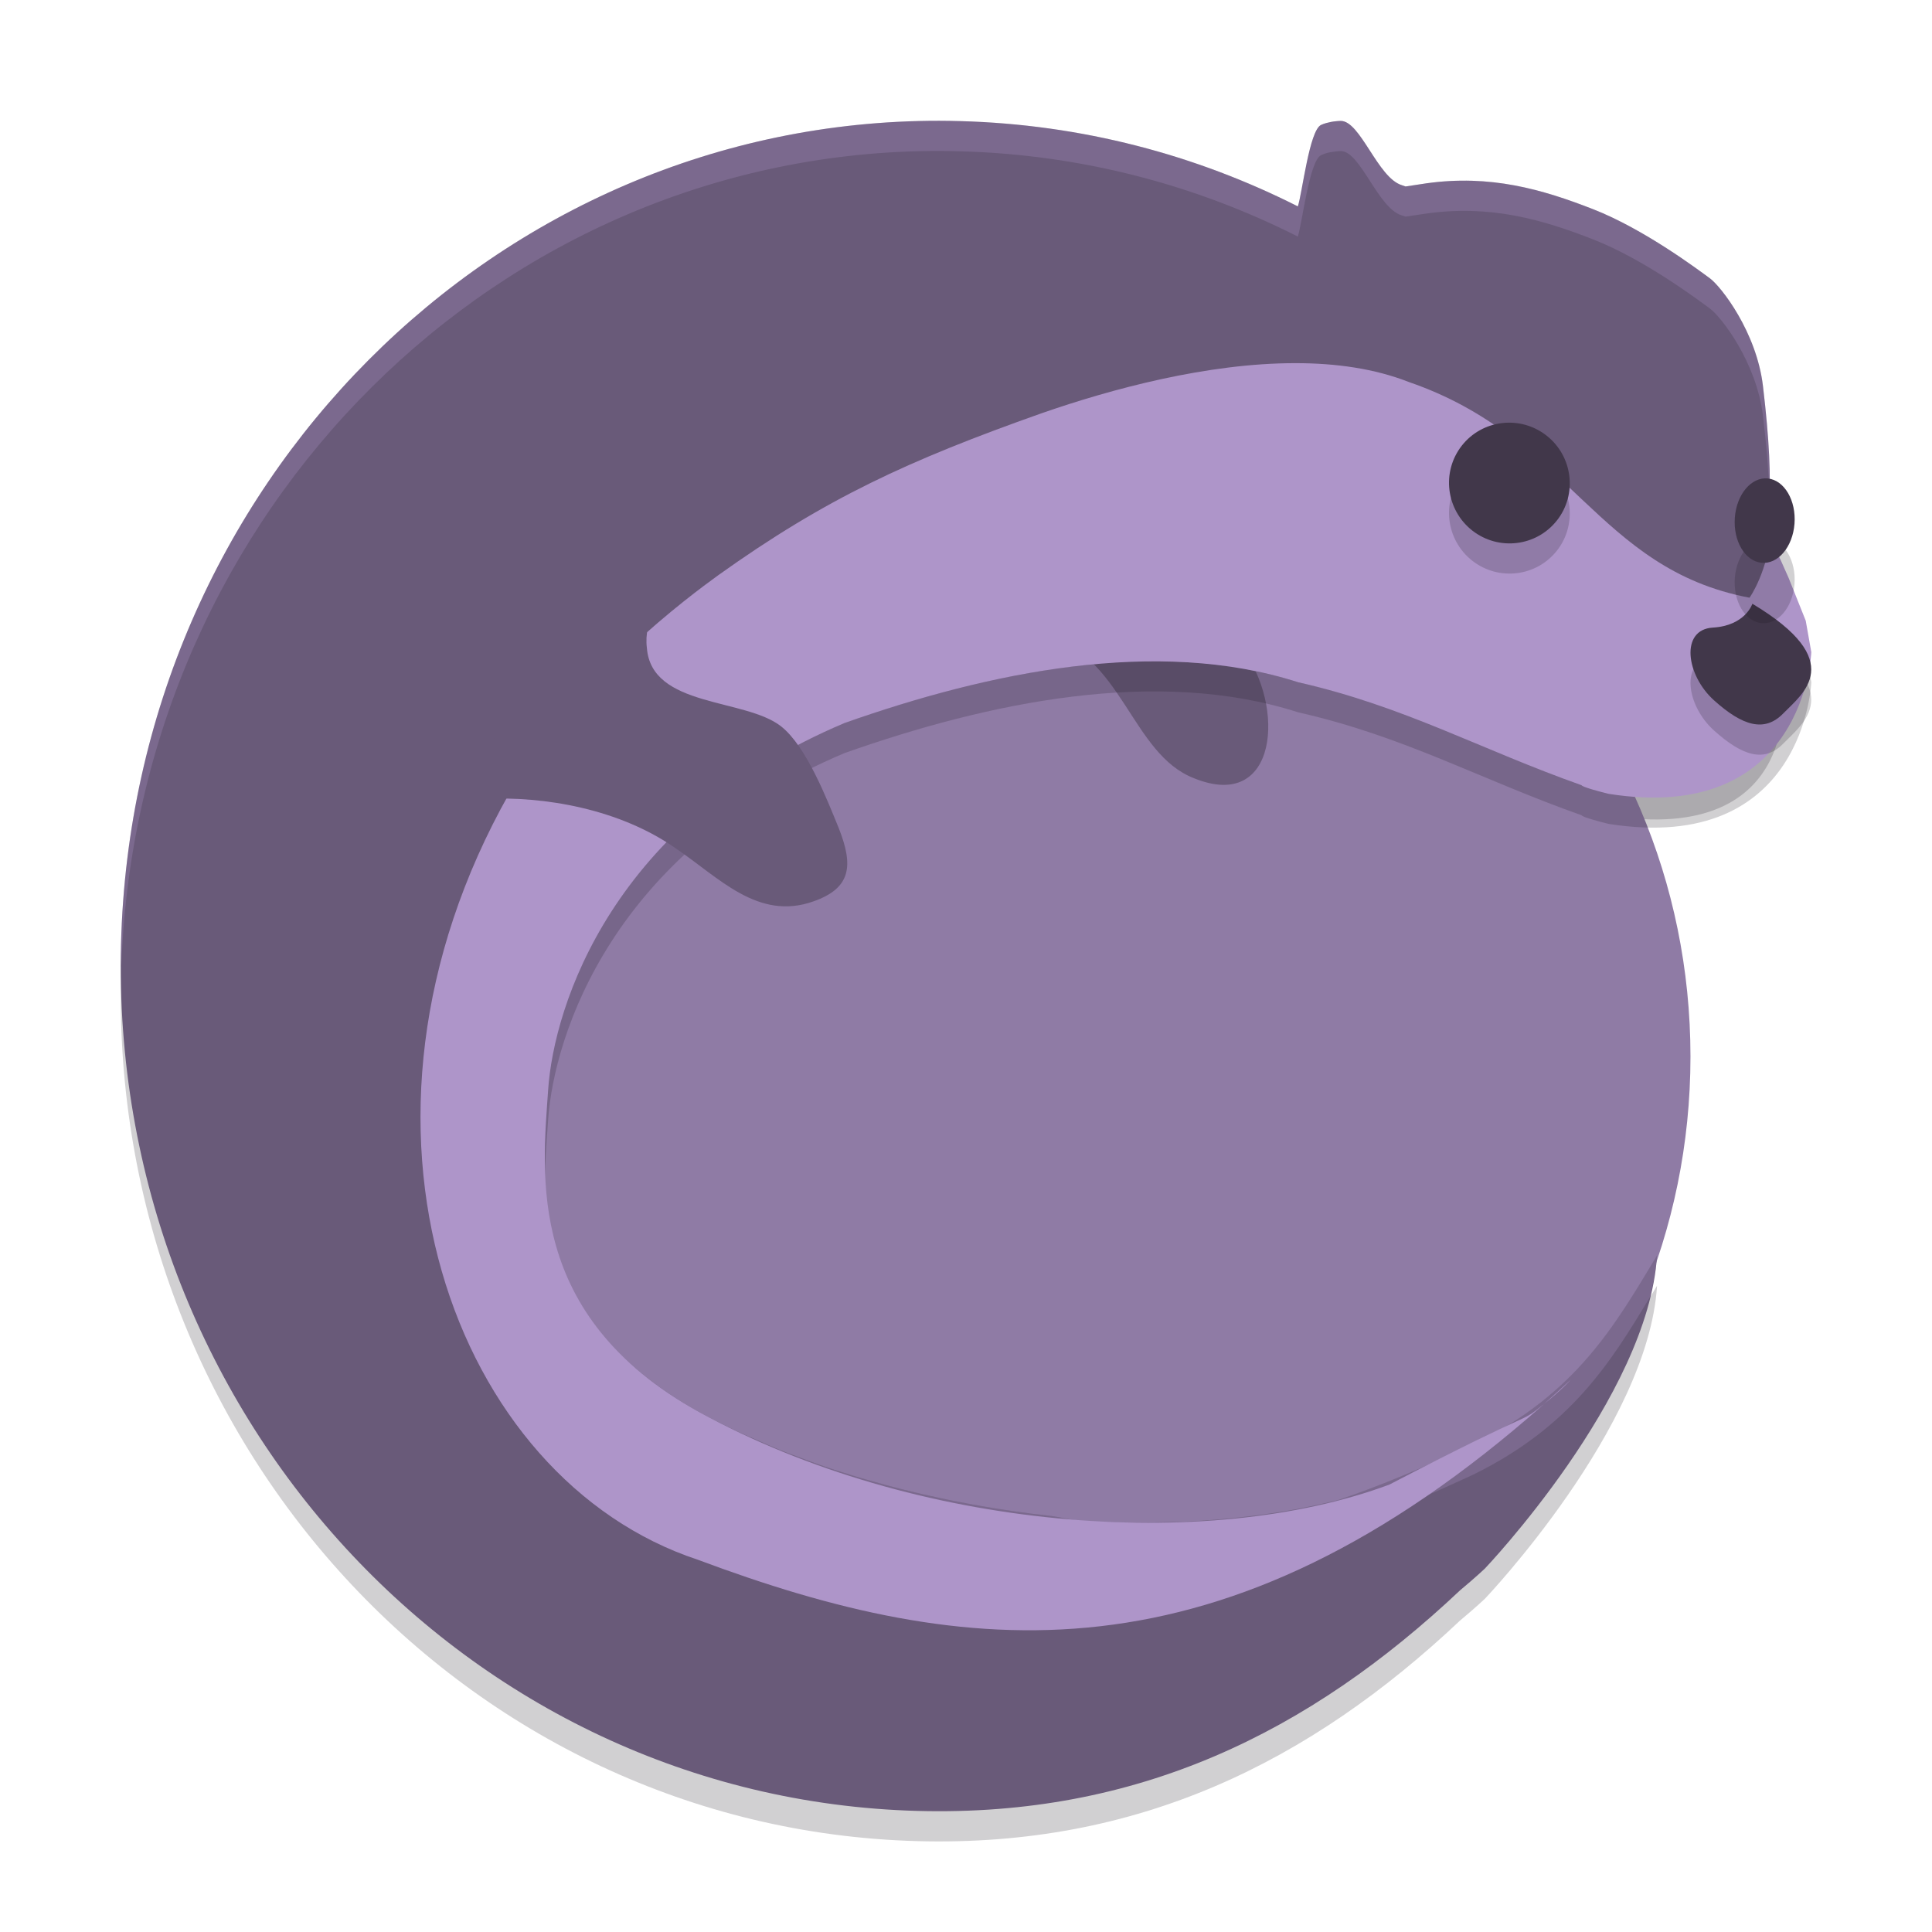
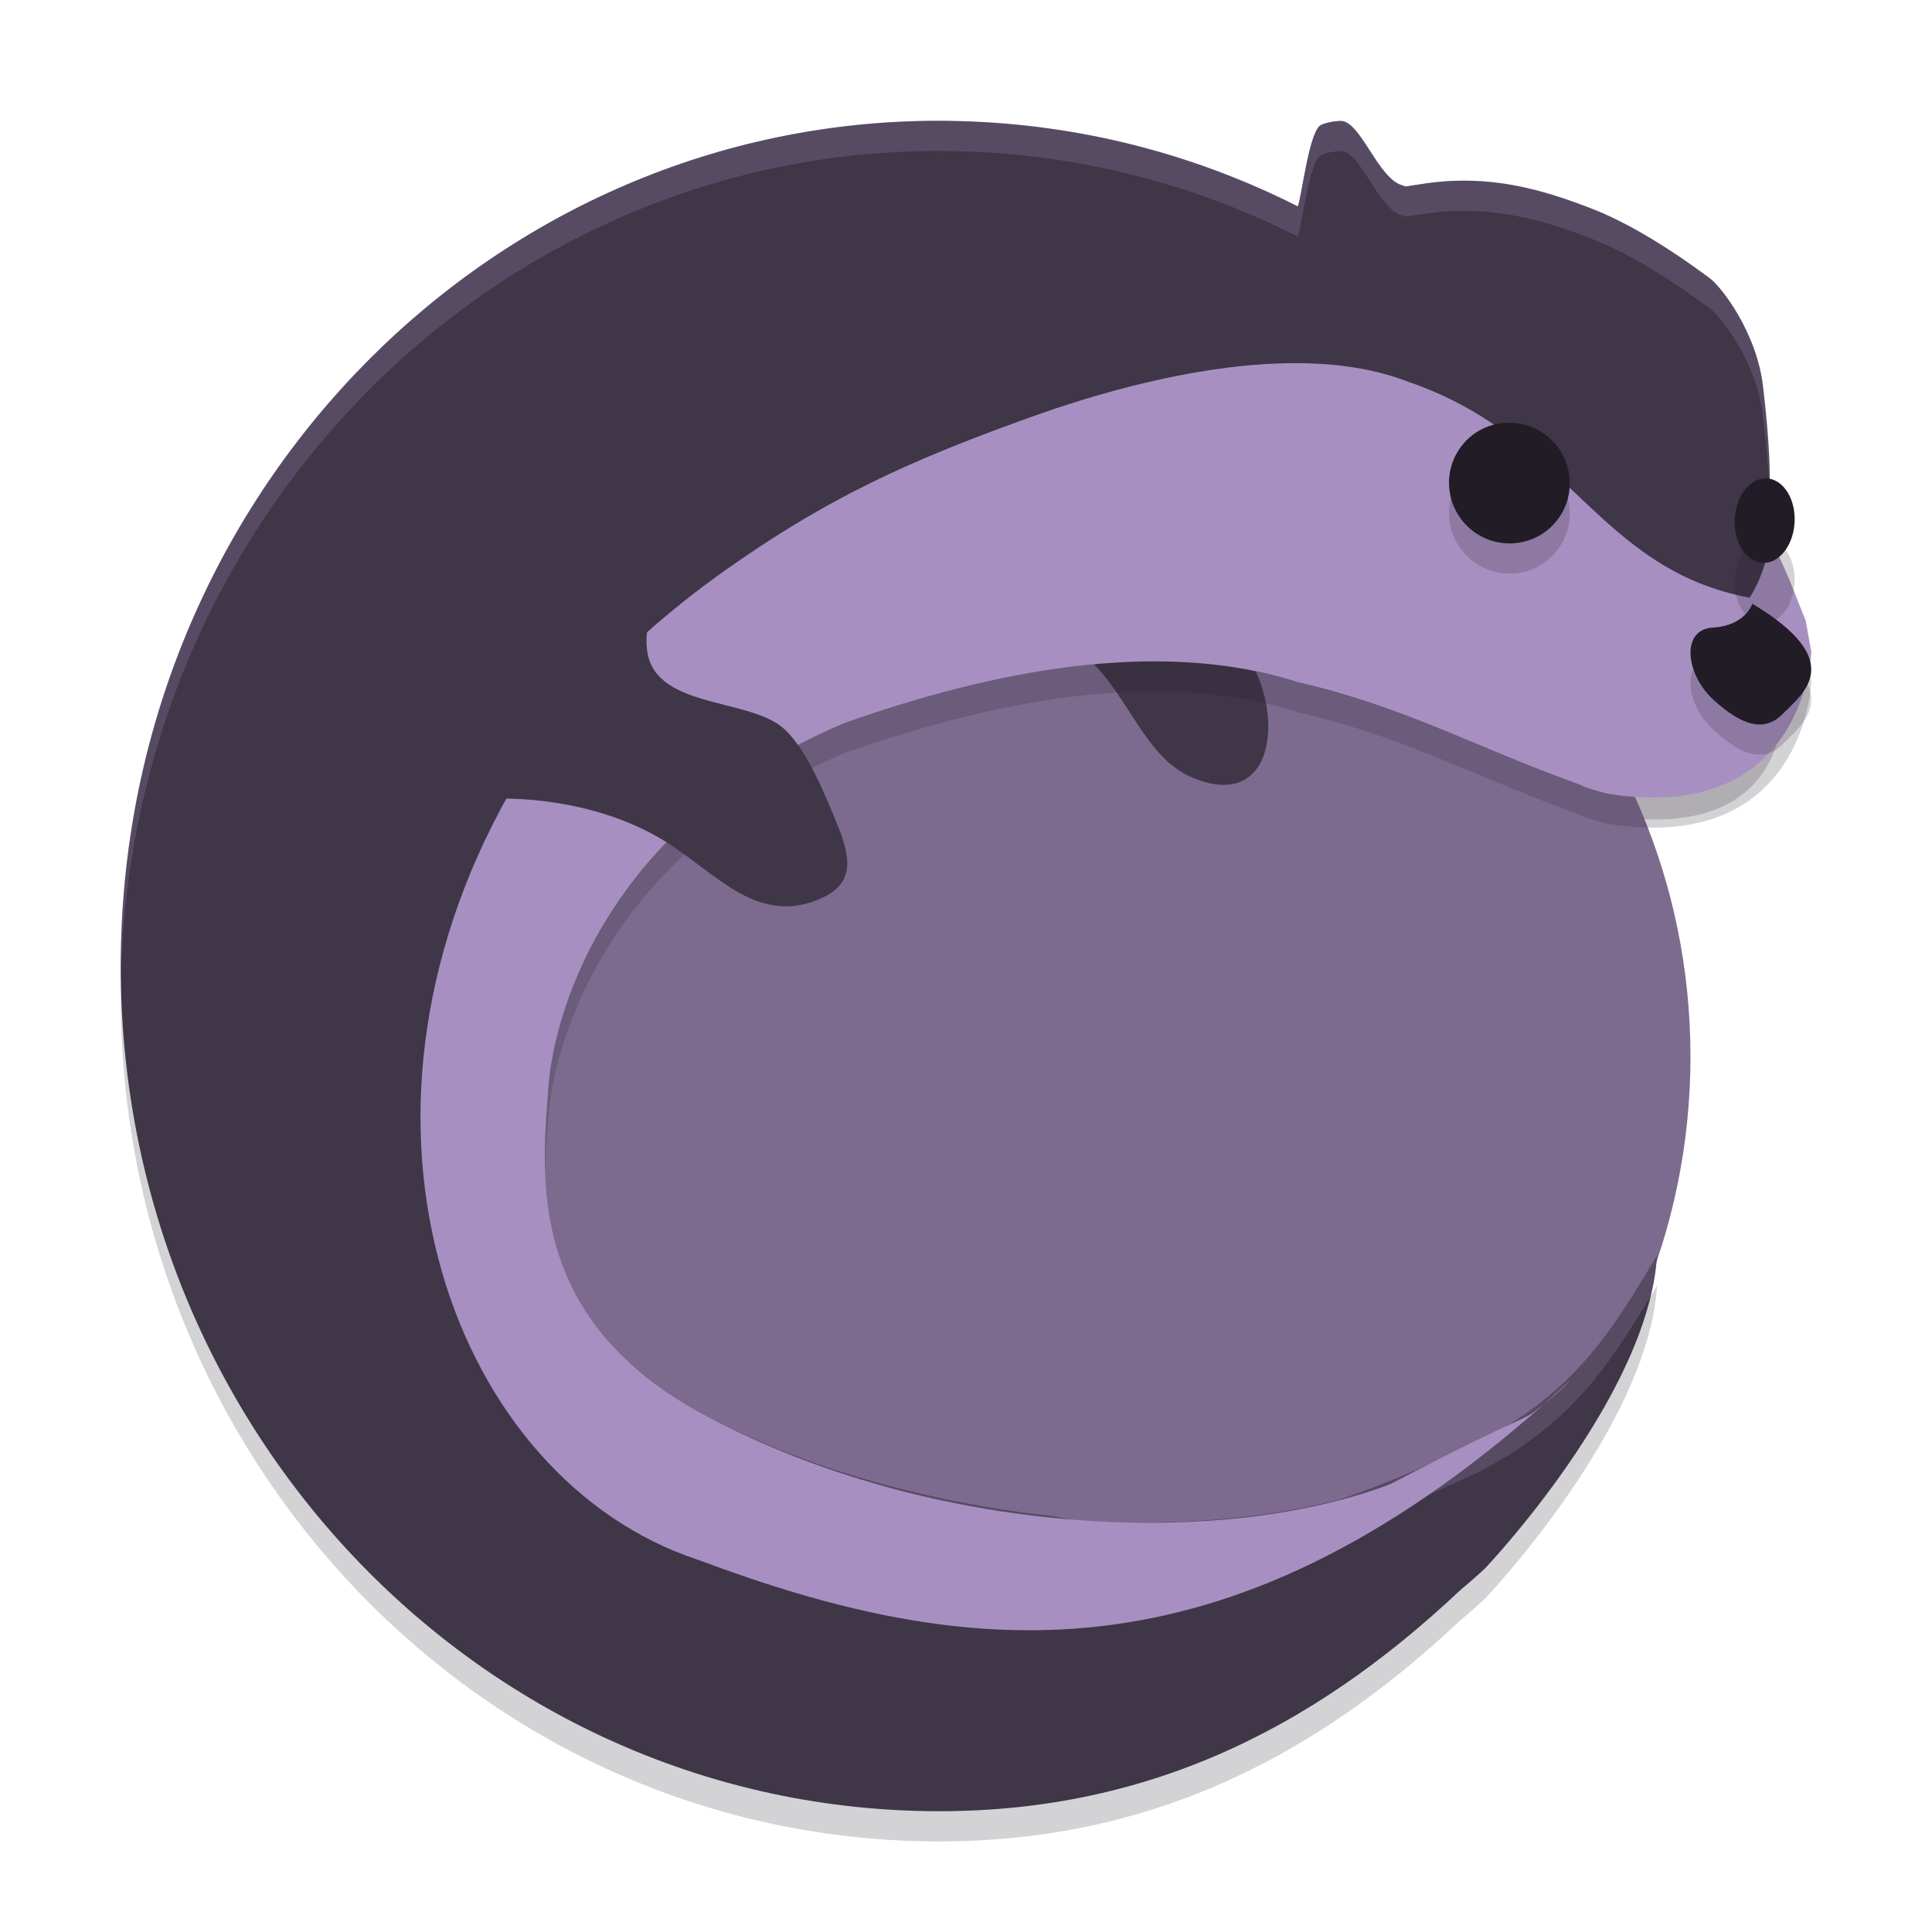
<svg xmlns="http://www.w3.org/2000/svg" width="64" height="64" version="1.1">
-   <path style="opacity:0.2" d="M 31.112,5.002 C 16.464,4.989 4.395,17.052 4.009,32.269 3.618,47.727 15.431,60.586 30.393,60.99 c 7.289,0.197 12.98,-2.599 17.972,-7.306 0.533,-0.445 0.823,-0.722 0.823,-0.722 0,0 5.413,-5.681 5.704,-10.371 -1.381,2.282 -2.648,4.567 -6.087,6.259 -1.577,0.73 -3.022,1.352 -4.479,1.843 -0.093,0.024 -0.187,0.046 -0.282,0.068 -0.69,0.165 -1.413,0.303 -2.171,0.407 -0.092,0.013 -0.186,0.024 -0.279,0.036 -0.786,0.1 -1.598,0.172 -2.436,0.208 -0.086,0.004 -0.176,0.003 -0.262,0.005 -0.827,0.028 -1.673,0.026 -2.532,-0.008 -0.056,-0.002 -0.111,-2.42e-4 -0.167,-0.003 -0.873,-0.039 -0.76,-0.118 -1.648,-0.221 -0.127,-0.015 -0.253,-0.025 -0.38,-0.041 -0.864,-0.11 -1.728,-0.255 -2.587,-0.427 -0.139,-0.028 -0.277,-0.055 -0.416,-0.085 -0.84,-0.178 -1.673,-0.388 -2.491,-0.626 -0.262,-0.076 -0.523,-0.155 -0.782,-0.238 -0.196,-0.062 -0.392,-0.123 -0.585,-0.189 -0.276,-0.094 -0.546,-0.196 -0.818,-0.298 -0.221,-0.083 -0.444,-0.164 -0.662,-0.252 -0.252,-0.102 -0.497,-0.212 -0.744,-0.32 -0.209,-0.092 -0.421,-0.18 -0.626,-0.276 -0.446,-0.21 -0.884,-0.429 -1.307,-0.662 -0.337,-0.186 -0.657,-0.381 -0.962,-0.585 -0.701,-0.468 -1.314,-0.985 -1.862,-1.526 -2.856,-2.914 -2.723,-6.34 -2.573,-8.561 0.189,-2.79 2.528,-8.91 10.224,-12.151 4.755,-1.679 10.347,-2.853 15.022,-1.348 3.517,0.793 6.045,1.947 9.39,3.128 0,0 -0.027,0.058 0.897,0.287 6.504,1.03 5.774,-4.328 5.774,-4.328 l -0.51,-1.254 v 0 c -0.113,-0.661 0.382,-1.182 0.382,-1.182 0,0 -0.401,-1.477 -0.333,-2.454 0.068,-0.976 0.013,-2.227 -0.2,-4.011 C 58.188,12.003 57.016,10.493 56.637,10.216 56.256,9.939 54.483,8.602 52.784,7.936 51.084,7.269 49.366,6.776 47.25,7.074 c -0.235,0.033 -0.457,0.069 -0.689,0.104 -0.041,-0.013 -0.073,-0.028 -0.118,-0.041 -0.807,-0.24 -1.378,-2.147 -2.037,-2.131 -0.05,0.001 -0.101,0.006 -0.153,0.011 -0.051,0.005 -0.104,0.012 -0.156,0.022 h -0.003 c -0.053,0.01 -0.106,0.023 -0.161,0.038 -0.06,0.016 -0.118,0.038 -0.172,0.063 -0.386,0.179 -0.622,2.255 -0.768,2.698 -3.385,-1.711 -7.17,-2.716 -11.183,-2.825 -0.234,-0.006 -0.465,-0.011 -0.697,-0.011 z M 46.027,50.179 c -0.497,0.185 -1.036,0.342 -1.591,0.487 0.555,-0.145 1.095,-0.302 1.591,-0.487 z" fill="#1a161e" />
-   <path style="fill:#8f7ba5" d="M 35,14.001 A 21,21 0 0 0 14,35 21,21 0 0 0 35,56 21,21 0 0 0 55.999,35 21,21 0 0 0 35,14.001 Z" />
-   <path style="fill:#695a79" d="m 34.58,21.043 c 2.601,0.616 2.883,3.931 4.976,4.738 2.792,1.134 3.03,-2.416 1.589,-4.294" />
-   <path style="opacity:0.2" d="m 42.926,13.026 c -2.93,-0.004 -6.106,0.854 -8.426,1.661 -4.399,1.557 -7.143,2.817 -10.707,5.364 -0.945,0.686 -4.66,3.414 -6.917,7.217 -6.237,11.027 -1.824,22.736 6.242,25.397 8.868,3.316 17.356,4.274 28.033,-5.161 -0.919,0.735 0,0 -5.124,2.67 -6.04,2.251 -15.71,1.528 -22.873,-2.405 -5.763,-3.188 -5.185,-7.882 -4.996,-10.672 0.189,-2.79 2.128,-8.911 9.824,-12.152 4.755,-1.679 10.346,-2.853 15.021,-1.348 3.517,0.793 6.044,2.229 9.389,3.41 0,0 -0.028,0.057 0.896,0.286 6.504,1.03 6.714,-4.694 6.714,-4.694 l -0.185,-1.043 -0.566,-1.415 -0.27,-0.606 -0.163,-0.329 c 0,0 -0.047,-0.414 -0.113,-0.834 -0.125,1.571 -0.75,2.424 -0.75,2.424 -5.055,-0.958 -5.958,-5.317 -11.288,-7.146 -1.126,-0.443 -2.407,-0.623 -3.739,-0.624 z m 8.224,34.477 c 0.589,-0.471 0.874,-0.793 0.874,-0.793 -0.292,0.273 -0.583,0.536 -0.874,0.793 z" fill="#1a161e" />
-   <path style="fill:#695a79" d="M 31.112,4.001 C 16.464,3.988 4.395,16.051 4.009,31.268 3.618,46.726 15.431,59.585 30.393,59.989 c 7.289,0.197 12.98,-2.599 17.972,-7.306 0.533,-0.445 0.823,-0.722 0.823,-0.722 0,0 5.413,-5.681 5.704,-10.371 -1.381,2.282 -2.648,4.567 -6.087,6.259 -1.577,0.73 -3.022,1.352 -4.479,1.843 -0.093,0.024 -0.187,0.046 -0.282,0.068 -0.69,0.165 -1.413,0.303 -2.171,0.407 -0.092,0.013 -0.186,0.024 -0.279,0.036 -0.786,0.1 -1.598,0.172 -2.436,0.208 -0.086,0.004 -0.176,0.003 -0.262,0.005 -0.827,0.028 -1.673,0.026 -2.532,-0.008 -0.056,-0.002 -0.111,-2.42e-4 -0.167,-0.003 -0.873,-0.039 -0.76,-0.118 -1.648,-0.221 -0.127,-0.015 -0.253,-0.025 -0.38,-0.041 -0.864,-0.11 -1.728,-0.255 -2.587,-0.427 -0.139,-0.028 -0.277,-0.055 -0.416,-0.085 -0.84,-0.178 -1.673,-0.388 -2.491,-0.626 -0.262,-0.076 -0.523,-0.155 -0.782,-0.238 -0.196,-0.062 -0.392,-0.123 -0.585,-0.189 -0.276,-0.094 -0.546,-0.196 -0.818,-0.298 -0.221,-0.083 -0.444,-0.164 -0.662,-0.252 -0.252,-0.102 -0.497,-0.212 -0.744,-0.32 -0.209,-0.092 -0.421,-0.18 -0.626,-0.276 -0.446,-0.21 -0.884,-0.429 -1.307,-0.662 -0.337,-0.186 -0.657,-0.381 -0.962,-0.585 -0.701,-0.468 -1.314,-0.985 -1.862,-1.526 -2.856,-2.914 -2.723,-6.34 -2.573,-8.561 0.189,-2.79 2.528,-8.91 10.224,-12.151 4.755,-1.679 10.347,-2.853 15.022,-1.348 3.517,0.793 6.045,1.947 9.39,3.128 0,0 -0.027,0.058 0.897,0.287 6.504,1.03 5.774,-4.328 5.774,-4.328 l -0.51,-1.254 v 0 c -0.113,-0.661 0.382,-1.182 0.382,-1.182 0,0 -0.401,-1.477 -0.333,-2.454 0.068,-0.976 0.013,-2.227 -0.2,-4.011 C 58.188,11.002 57.016,9.492 56.637,9.215 56.256,8.938 54.483,7.601 52.784,6.934 51.084,6.268 49.366,5.775 47.25,6.073 c -0.235,0.033 -0.457,0.069 -0.689,0.104 -0.041,-0.013 -0.073,-0.028 -0.118,-0.041 -0.807,-0.24 -1.378,-2.147 -2.037,-2.131 -0.05,0.001 -0.101,0.006 -0.153,0.011 -0.051,0.005 -0.104,0.012 -0.156,0.022 h -0.003 c -0.053,0.01 -0.106,0.023 -0.161,0.038 -0.06,0.016 -0.118,0.038 -0.172,0.063 -0.386,0.179 -0.622,2.255 -0.768,2.698 C 39.608,5.126 35.823,4.12 31.809,4.012 31.575,4.006 31.344,4.001 31.112,4.001 Z M 46.027,49.178 c -0.497,0.185 -1.036,0.342 -1.591,0.487 0.555,-0.145 1.095,-0.302 1.591,-0.487 z" />
-   <path style="opacity:0.2;fill:#c3a7e1" d="M 31.113 4 C 16.465 3.987 4.393 16.053 4.008 31.27 C 4.002 31.499 4.016 31.723 4.023 31.949 C 4.569 16.885 16.569 4.987 31.113 5 C 31.346 5 31.575 5.005 31.809 5.012 C 35.822 5.12 39.607 6.125 42.992 7.836 C 43.138 7.393 43.376 5.32 43.762 5.141 C 43.816 5.115 43.873 5.091 43.934 5.074 C 43.989 5.059 44.04 5.049 44.094 5.039 L 44.098 5.039 C 44.15 5.029 44.203 5.021 44.254 5.016 C 44.306 5.01 44.356 5.005 44.406 5.004 C 45.066 4.988 45.634 6.897 46.441 7.137 C 46.486 7.15 46.521 7.163 46.562 7.176 C 46.794 7.141 47.015 7.107 47.25 7.074 C 49.366 6.776 51.085 7.267 52.785 7.934 C 54.484 8.6 56.256 9.938 56.637 10.215 C 57.016 10.492 58.19 12.001 58.402 13.785 C 58.527 14.832 58.592 15.68 58.615 16.412 C 58.648 15.493 58.589 14.351 58.402 12.785 C 58.19 11.001 57.016 9.492 56.637 9.215 C 56.256 8.938 54.484 7.6 52.785 6.934 C 51.085 6.267 49.366 5.776 47.25 6.074 C 47.015 6.107 46.794 6.141 46.562 6.176 C 46.521 6.163 46.486 6.15 46.441 6.137 C 45.634 5.897 45.066 3.988 44.406 4.004 C 44.356 4.005 44.306 4.01 44.254 4.016 C 44.203 4.021 44.15 4.029 44.098 4.039 L 44.094 4.039 C 44.04 4.049 43.989 4.059 43.934 4.074 C 43.873 4.091 43.816 4.115 43.762 4.141 C 43.376 4.32 43.138 6.393 42.992 6.836 C 39.607 5.125 35.822 4.12 31.809 4.012 C 31.575 4.005 31.346 4 31.113 4 z M 58.617 17.338 C 58.616 17.364 58.616 17.389 58.615 17.414 C 58.626 17.748 58.626 18.056 58.617 18.34 C 58.644 18.773 58.695 19.148 58.768 19.508 C 58.854 19.36 58.934 19.25 58.934 19.25 C 58.934 19.25 58.672 18.242 58.617 17.338 z M 58.615 18.416 C 58.611 18.544 58.61 18.682 58.602 18.801 C 58.592 18.934 58.615 19.088 58.621 19.232 C 58.626 18.98 58.624 18.706 58.615 18.416 z M 58.902 21.297 C 58.847 21.358 58.445 21.815 58.551 22.434 L 58.654 22.689 C 58.751 22.474 58.874 22.329 58.902 22.297 L 59.055 22.668 C 59.112 22.101 59.062 21.688 59.062 21.688 L 58.902 21.297 z M 17.734 38.715 C 17.71 39.182 17.701 39.692 17.717 40.223 C 17.722 40.052 17.726 39.877 17.734 39.715 C 17.869 41.592 18.441 43.735 20.328 45.66 C 20.877 46.201 21.49 46.719 22.191 47.188 C 22.497 47.391 22.816 47.583 23.152 47.77 C 23.575 48.002 24.015 48.224 24.461 48.434 C 24.666 48.53 24.877 48.619 25.086 48.711 C 25.333 48.819 25.576 48.926 25.828 49.027 C 26.046 49.115 26.271 49.198 26.492 49.281 C 26.764 49.383 27.032 49.484 27.309 49.578 C 27.502 49.644 27.699 49.703 27.895 49.766 C 28.153 49.848 28.414 49.927 28.676 50.004 C 29.493 50.242 30.328 50.454 31.168 50.633 C 31.306 50.662 31.443 50.687 31.582 50.715 C 32.441 50.887 33.304 51.035 34.168 51.145 C 34.295 51.161 34.424 51.169 34.551 51.184 C 35.438 51.287 35.322 51.368 36.195 51.406 C 36.251 51.409 36.307 51.404 36.363 51.406 C 37.222 51.44 38.067 51.446 38.895 51.418 C 38.981 51.415 39.07 51.414 39.156 51.41 C 39.995 51.375 40.808 51.303 41.594 51.203 C 41.686 51.191 41.783 51.181 41.875 51.168 C 42.633 51.064 43.353 50.926 44.043 50.762 C 44.138 50.739 44.231 50.715 44.324 50.691 C 45.781 50.2 47.228 49.578 48.805 48.848 C 52.051 47.25 53.358 45.124 54.656 42.971 C 54.772 42.506 54.863 42.043 54.891 41.59 C 53.509 43.872 52.243 46.156 48.805 47.848 C 47.228 48.578 45.781 49.2 44.324 49.691 C 44.231 49.715 44.138 49.739 44.043 49.762 C 43.353 49.926 42.633 50.064 41.875 50.168 C 41.783 50.181 41.686 50.191 41.594 50.203 C 40.808 50.303 39.995 50.375 39.156 50.41 C 39.07 50.414 38.981 50.415 38.895 50.418 C 38.067 50.446 37.222 50.44 36.363 50.406 C 36.307 50.404 36.251 50.409 36.195 50.406 C 35.322 50.368 35.438 50.287 34.551 50.184 C 34.424 50.169 34.295 50.161 34.168 50.145 C 33.304 50.035 32.441 49.887 31.582 49.715 C 31.443 49.687 31.306 49.662 31.168 49.633 C 30.328 49.454 29.493 49.242 28.676 49.004 C 28.414 48.927 28.153 48.848 27.895 48.766 C 27.699 48.703 27.502 48.644 27.309 48.578 C 27.032 48.484 26.764 48.383 26.492 48.281 C 26.271 48.198 26.046 48.115 25.828 48.027 C 25.576 47.926 25.333 47.819 25.086 47.711 C 24.877 47.619 24.666 47.53 24.461 47.434 C 24.015 47.224 23.575 47.002 23.152 46.77 C 22.816 46.583 22.497 46.391 22.191 46.188 C 21.49 45.719 20.877 45.201 20.328 44.66 C 18.441 42.735 17.869 40.592 17.734 38.715 z" />
-   <path style="fill:#ae95c9" d="m 42.926,12.03 c -2.93,-0.004 -6.106,0.854 -8.426,1.661 -4.399,1.557 -7.143,2.817 -10.707,5.364 -0.945,0.686 -4.66,3.414 -6.917,7.217 -6.237,11.027 -1.824,22.736 6.242,25.397 8.868,3.316 17.356,4.274 28.033,-5.161 -0.919,0.735 0,0 -5.124,2.67 -6.04,2.251 -15.71,1.528 -22.873,-2.405 -5.763,-3.188 -5.185,-7.882 -4.996,-10.672 0.189,-2.79 2.128,-8.911 9.824,-12.152 4.755,-1.679 10.346,-2.853 15.021,-1.348 3.517,0.793 6.044,2.229 9.389,3.41 0,0 -0.028,0.057 0.896,0.286 6.504,1.03 6.714,-4.694 6.714,-4.694 l -0.185,-1.043 -0.566,-1.415 -0.27,-0.606 -0.163,-0.329 c 0,0 -0.047,-0.414 -0.113,-0.834 -0.125,1.571 -0.75,2.424 -0.75,2.424 -5.055,-0.958 -5.958,-5.317 -11.288,-7.146 -1.126,-0.443 -2.407,-0.623 -3.739,-0.624 z m 8.224,34.477 c 0.589,-0.471 0.874,-0.793 0.874,-0.793 -0.292,0.273 -0.583,0.536 -0.874,0.793 z" />
-   <path style="fill:#695a79" d="M 16.036,26.216 16.006,26.466 c 2.034,-0.103 4.527,0.338 6.376,1.635 1.434,0.968 2.725,2.412 4.563,1.759 1.257,-0.441 1.327,-1.187 0.845,-2.414 -0.407,-0.998 -1.079,-2.721 -1.911,-3.381 -1.198,-0.948 -4.295,-0.617 -4.45,-2.599 -0.117,-0.937 0.473,-1.642 0.997,-2.325 -9.66e-4,0 -5.997,1.507 -6.39,7.076 z" />
-   <path style="opacity:0.2" d="m 58.05,21 c 0,0 -0.23,0.727 -1.312,0.79 -1.082,0.065 -0.894,1.569 0.043,2.411 0.938,0.843 1.672,1.074 2.297,0.427 0.625,-0.645 2.158,-1.716 -1.028,-3.628 z" fill="#1a161e" />
-   <path style="fill:#41374a" d="m 58.05,20 c 0,0 -0.23,0.727 -1.312,0.79 -1.082,0.065 -0.894,1.569 0.043,2.411 0.938,0.843 1.672,1.074 2.297,0.427 0.625,-0.645 2.158,-1.716 -1.028,-3.628 z" />
-   <path style="opacity:0.2" d="m 51.577,18.238 c -0.68,0.868 -1.937,1.017 -2.807,0.336 -0.871,-0.685 -1.026,-1.942 -0.346,-2.811 0.679,-0.866 1.936,-1.016 2.807,-0.334 0.871,0.684 1.025,1.941 0.347,2.809 z" fill="#1a161e" />
-   <path style="fill:#41374a" d="m 51.577,17.238 c -0.68,0.868 -1.937,1.017 -2.807,0.336 -0.871,-0.685 -1.026,-1.942 -0.346,-2.811 0.679,-0.866 1.936,-1.016 2.807,-0.334 0.871,0.684 1.025,1.941 0.347,2.809 z" />
-   <path style="opacity:0.2" d="m 59.445,19.35 c -0.059,0.771 -0.55,1.351 -1.096,1.292 -0.546,-0.057 -0.94,-0.727 -0.88,-1.5 0.059,-0.77 0.549,-1.349 1.095,-1.292 0.546,0.059 0.94,0.729 0.881,1.5 z" fill="#1a161e" />
-   <path style="fill:#41374a" d="m 59.445,17.35 c -0.059,0.771 -0.55,1.351 -1.096,1.292 -0.546,-0.057 -0.94,-0.727 -0.88,-1.5 0.059,-0.77 0.549,-1.349 1.095,-1.292 0.546,0.059 0.94,0.729 0.881,1.5 z" />
+   <path style="opacity:0.2" d="M 31.112,5.002 C 16.464,4.989 4.395,17.052 4.009,32.269 3.618,47.727 15.431,60.586 30.393,60.99 c 7.289,0.197 12.98,-2.599 17.972,-7.306 0.533,-0.445 0.823,-0.722 0.823,-0.722 0,0 5.413,-5.681 5.704,-10.371 -1.381,2.282 -2.648,4.567 -6.087,6.259 -1.577,0.73 -3.022,1.352 -4.479,1.843 -0.093,0.024 -0.187,0.046 -0.282,0.068 -0.69,0.165 -1.413,0.303 -2.171,0.407 -0.092,0.013 -0.186,0.024 -0.279,0.036 -0.786,0.1 -1.598,0.172 -2.436,0.208 -0.086,0.004 -0.176,0.003 -0.262,0.005 -0.827,0.028 -1.673,0.026 -2.532,-0.008 -0.056,-0.002 -0.111,-2.42e-4 -0.167,-0.003 -0.873,-0.039 -0.76,-0.118 -1.648,-0.221 -0.127,-0.015 -0.253,-0.025 -0.38,-0.041 -0.864,-0.11 -1.728,-0.255 -2.587,-0.427 -0.139,-0.028 -0.277,-0.055 -0.416,-0.085 -0.84,-0.178 -1.673,-0.388 -2.491,-0.626 -0.262,-0.076 -0.523,-0.155 -0.782,-0.238 -0.196,-0.062 -0.392,-0.123 -0.585,-0.189 -0.276,-0.094 -0.546,-0.196 -0.818,-0.298 -0.221,-0.083 -0.444,-0.164 -0.662,-0.252 -0.252,-0.102 -0.497,-0.212 -0.744,-0.32 -0.209,-0.092 -0.421,-0.18 -0.626,-0.276 -0.446,-0.21 -0.884,-0.429 -1.307,-0.662 -0.337,-0.186 -0.657,-0.381 -0.962,-0.585 -0.701,-0.468 -1.314,-0.985 -1.862,-1.526 -2.856,-2.914 -2.723,-6.34 -2.573,-8.561 0.189,-2.79 2.528,-8.91 10.224,-12.151 4.755,-1.679 10.347,-2.853 15.022,-1.348 3.517,0.793 6.045,1.947 9.39,3.128 0,0 -0.027,0.058 0.897,0.287 6.504,1.03 5.774,-4.328 5.774,-4.328 l -0.51,-1.254 v 0 c -0.113,-0.661 0.382,-1.182 0.382,-1.182 0,0 -0.401,-1.477 -0.333,-2.454 0.068,-0.976 0.013,-2.227 -0.2,-4.011 C 58.188,12.003 57.016,10.493 56.637,10.216 56.256,9.939 54.483,8.602 52.784,7.936 51.084,7.269 49.366,6.776 47.25,7.074 c -0.235,0.033 -0.457,0.069 -0.689,0.104 -0.041,-0.013 -0.073,-0.028 -0.118,-0.041 -0.807,-0.24 -1.378,-2.147 -2.037,-2.131 -0.05,0.001 -0.101,0.006 -0.153,0.011 -0.051,0.005 -0.104,0.012 -0.156,0.022 h -0.003 c -0.053,0.01 -0.106,0.023 -0.161,0.038 -0.06,0.016 -0.118,0.038 -0.172,0.063 -0.386,0.179 -0.622,2.255 -0.768,2.698 -3.385,-1.711 -7.17,-2.716 -11.183,-2.825 -0.234,-0.006 -0.465,-0.011 -0.697,-0.011 z M 46.027,50.179 c -0.497,0.185 -1.036,0.342 -1.591,0.487 0.555,-0.145 1.095,-0.302 1.591,-0.487 z" fill="#211c26" />
+   <path style="fill:#7c6b8f" d="M 35,14.001 A 21,21 0 0 0 14,35 21,21 0 0 0 35,56 21,21 0 0 0 55.999,35 21,21 0 0 0 35,14.001 Z" />
+   <path style="fill:#3f3648" d="m 34.58,21.043 c 2.601,0.616 2.883,3.931 4.976,4.738 2.792,1.134 3.03,-2.416 1.589,-4.294" />
+   <path style="opacity:0.2" d="m 42.926,13.026 c -2.93,-0.004 -6.106,0.854 -8.426,1.661 -4.399,1.557 -7.143,2.817 -10.707,5.364 -0.945,0.686 -4.66,3.414 -6.917,7.217 -6.237,11.027 -1.824,22.736 6.242,25.397 8.868,3.316 17.356,4.274 28.033,-5.161 -0.919,0.735 0,0 -5.124,2.67 -6.04,2.251 -15.71,1.528 -22.873,-2.405 -5.763,-3.188 -5.185,-7.882 -4.996,-10.672 0.189,-2.79 2.128,-8.911 9.824,-12.152 4.755,-1.679 10.346,-2.853 15.021,-1.348 3.517,0.793 6.044,2.229 9.389,3.41 0,0 -0.028,0.057 0.896,0.286 6.504,1.03 6.714,-4.694 6.714,-4.694 l -0.185,-1.043 -0.566,-1.415 -0.27,-0.606 -0.163,-0.329 c 0,0 -0.047,-0.414 -0.113,-0.834 -0.125,1.571 -0.75,2.424 -0.75,2.424 -5.055,-0.958 -5.958,-5.317 -11.288,-7.146 -1.126,-0.443 -2.407,-0.623 -3.739,-0.624 z m 8.224,34.477 c 0.589,-0.471 0.874,-0.793 0.874,-0.793 -0.292,0.273 -0.583,0.536 -0.874,0.793 z" fill="#211c26" />
+   <path style="fill:#3f3648" d="M 31.112,4.001 C 16.464,3.988 4.395,16.051 4.009,31.268 3.618,46.726 15.431,59.585 30.393,59.989 c 7.289,0.197 12.98,-2.599 17.972,-7.306 0.533,-0.445 0.823,-0.722 0.823,-0.722 0,0 5.413,-5.681 5.704,-10.371 -1.381,2.282 -2.648,4.567 -6.087,6.259 -1.577,0.73 -3.022,1.352 -4.479,1.843 -0.093,0.024 -0.187,0.046 -0.282,0.068 -0.69,0.165 -1.413,0.303 -2.171,0.407 -0.092,0.013 -0.186,0.024 -0.279,0.036 -0.786,0.1 -1.598,0.172 -2.436,0.208 -0.086,0.004 -0.176,0.003 -0.262,0.005 -0.827,0.028 -1.673,0.026 -2.532,-0.008 -0.056,-0.002 -0.111,-2.42e-4 -0.167,-0.003 -0.873,-0.039 -0.76,-0.118 -1.648,-0.221 -0.127,-0.015 -0.253,-0.025 -0.38,-0.041 -0.864,-0.11 -1.728,-0.255 -2.587,-0.427 -0.139,-0.028 -0.277,-0.055 -0.416,-0.085 -0.84,-0.178 -1.673,-0.388 -2.491,-0.626 -0.262,-0.076 -0.523,-0.155 -0.782,-0.238 -0.196,-0.062 -0.392,-0.123 -0.585,-0.189 -0.276,-0.094 -0.546,-0.196 -0.818,-0.298 -0.221,-0.083 -0.444,-0.164 -0.662,-0.252 -0.252,-0.102 -0.497,-0.212 -0.744,-0.32 -0.209,-0.092 -0.421,-0.18 -0.626,-0.276 -0.446,-0.21 -0.884,-0.429 -1.307,-0.662 -0.337,-0.186 -0.657,-0.381 -0.962,-0.585 -0.701,-0.468 -1.314,-0.985 -1.862,-1.526 -2.856,-2.914 -2.723,-6.34 -2.573,-8.561 0.189,-2.79 2.528,-8.91 10.224,-12.151 4.755,-1.679 10.347,-2.853 15.022,-1.348 3.517,0.793 6.045,1.947 9.39,3.128 0,0 -0.027,0.058 0.897,0.287 6.504,1.03 5.774,-4.328 5.774,-4.328 l -0.51,-1.254 v 0 c -0.113,-0.661 0.382,-1.182 0.382,-1.182 0,0 -0.401,-1.477 -0.333,-2.454 0.068,-0.976 0.013,-2.227 -0.2,-4.011 C 58.188,11.002 57.016,9.492 56.637,9.215 56.256,8.938 54.483,7.601 52.784,6.934 51.084,6.268 49.366,5.775 47.25,6.073 c -0.235,0.033 -0.457,0.069 -0.689,0.104 -0.041,-0.013 -0.073,-0.028 -0.118,-0.041 -0.807,-0.24 -1.378,-2.147 -2.037,-2.131 -0.05,0.001 -0.101,0.006 -0.153,0.011 -0.051,0.005 -0.104,0.012 -0.156,0.022 h -0.003 c -0.053,0.01 -0.106,0.023 -0.161,0.038 -0.06,0.016 -0.118,0.038 -0.172,0.063 -0.386,0.179 -0.622,2.255 -0.768,2.698 C 39.608,5.126 35.823,4.12 31.809,4.012 31.575,4.006 31.344,4.001 31.112,4.001 Z M 46.027,49.178 c -0.497,0.185 -1.036,0.342 -1.591,0.487 0.555,-0.145 1.095,-0.302 1.591,-0.487 z" />
+   <path style="opacity:0.2;fill:#b89ed4" d="M 31.113 4 C 16.465 3.987 4.393 16.053 4.008 31.27 C 4.002 31.499 4.016 31.723 4.023 31.949 C 4.569 16.885 16.569 4.987 31.113 5 C 31.346 5 31.575 5.005 31.809 5.012 C 35.822 5.12 39.607 6.125 42.992 7.836 C 43.138 7.393 43.376 5.32 43.762 5.141 C 43.816 5.115 43.873 5.091 43.934 5.074 C 43.989 5.059 44.04 5.049 44.094 5.039 L 44.098 5.039 C 44.15 5.029 44.203 5.021 44.254 5.016 C 44.306 5.01 44.356 5.005 44.406 5.004 C 45.066 4.988 45.634 6.897 46.441 7.137 C 46.486 7.15 46.521 7.163 46.562 7.176 C 46.794 7.141 47.015 7.107 47.25 7.074 C 49.366 6.776 51.085 7.267 52.785 7.934 C 54.484 8.6 56.256 9.938 56.637 10.215 C 57.016 10.492 58.19 12.001 58.402 13.785 C 58.527 14.832 58.592 15.68 58.615 16.412 C 58.648 15.493 58.589 14.351 58.402 12.785 C 58.19 11.001 57.016 9.492 56.637 9.215 C 56.256 8.938 54.484 7.6 52.785 6.934 C 51.085 6.267 49.366 5.776 47.25 6.074 C 47.015 6.107 46.794 6.141 46.562 6.176 C 46.521 6.163 46.486 6.15 46.441 6.137 C 45.634 5.897 45.066 3.988 44.406 4.004 C 44.356 4.005 44.306 4.01 44.254 4.016 C 44.203 4.021 44.15 4.029 44.098 4.039 L 44.094 4.039 C 44.04 4.049 43.989 4.059 43.934 4.074 C 43.873 4.091 43.816 4.115 43.762 4.141 C 43.376 4.32 43.138 6.393 42.992 6.836 C 39.607 5.125 35.822 4.12 31.809 4.012 C 31.575 4.005 31.346 4 31.113 4 z M 58.617 17.338 C 58.616 17.364 58.616 17.389 58.615 17.414 C 58.626 17.748 58.626 18.056 58.617 18.34 C 58.644 18.773 58.695 19.148 58.768 19.508 C 58.854 19.36 58.934 19.25 58.934 19.25 C 58.934 19.25 58.672 18.242 58.617 17.338 z M 58.615 18.416 C 58.611 18.544 58.61 18.682 58.602 18.801 C 58.592 18.934 58.615 19.088 58.621 19.232 C 58.626 18.98 58.624 18.706 58.615 18.416 z M 58.902 21.297 C 58.847 21.358 58.445 21.815 58.551 22.434 L 58.654 22.689 C 58.751 22.474 58.874 22.329 58.902 22.297 L 59.055 22.668 C 59.112 22.101 59.062 21.688 59.062 21.688 L 58.902 21.297 z M 17.734 38.715 C 17.71 39.182 17.701 39.692 17.717 40.223 C 17.722 40.052 17.726 39.877 17.734 39.715 C 17.869 41.592 18.441 43.735 20.328 45.66 C 20.877 46.201 21.49 46.719 22.191 47.188 C 22.497 47.391 22.816 47.583 23.152 47.77 C 23.575 48.002 24.015 48.224 24.461 48.434 C 24.666 48.53 24.877 48.619 25.086 48.711 C 25.333 48.819 25.576 48.926 25.828 49.027 C 26.046 49.115 26.271 49.198 26.492 49.281 C 26.764 49.383 27.032 49.484 27.309 49.578 C 27.502 49.644 27.699 49.703 27.895 49.766 C 28.153 49.848 28.414 49.927 28.676 50.004 C 29.493 50.242 30.328 50.454 31.168 50.633 C 31.306 50.662 31.443 50.687 31.582 50.715 C 32.441 50.887 33.304 51.035 34.168 51.145 C 34.295 51.161 34.424 51.169 34.551 51.184 C 35.438 51.287 35.322 51.368 36.195 51.406 C 36.251 51.409 36.307 51.404 36.363 51.406 C 37.222 51.44 38.067 51.446 38.895 51.418 C 38.981 51.415 39.07 51.414 39.156 51.41 C 39.995 51.375 40.808 51.303 41.594 51.203 C 41.686 51.191 41.783 51.181 41.875 51.168 C 42.633 51.064 43.353 50.926 44.043 50.762 C 44.138 50.739 44.231 50.715 44.324 50.691 C 45.781 50.2 47.228 49.578 48.805 48.848 C 52.051 47.25 53.358 45.124 54.656 42.971 C 54.772 42.506 54.863 42.043 54.891 41.59 C 53.509 43.872 52.243 46.156 48.805 47.848 C 47.228 48.578 45.781 49.2 44.324 49.691 C 44.231 49.715 44.138 49.739 44.043 49.762 C 43.353 49.926 42.633 50.064 41.875 50.168 C 41.783 50.181 41.686 50.191 41.594 50.203 C 40.808 50.303 39.995 50.375 39.156 50.41 C 39.07 50.414 38.981 50.415 38.895 50.418 C 38.067 50.446 37.222 50.44 36.363 50.406 C 36.307 50.404 36.251 50.409 36.195 50.406 C 35.322 50.368 35.438 50.287 34.551 50.184 C 34.424 50.169 34.295 50.161 34.168 50.145 C 33.304 50.035 32.441 49.887 31.582 49.715 C 31.443 49.687 31.306 49.662 31.168 49.633 C 30.328 49.454 29.493 49.242 28.676 49.004 C 28.414 48.927 28.153 48.848 27.895 48.766 C 27.699 48.703 27.502 48.644 27.309 48.578 C 27.032 48.484 26.764 48.383 26.492 48.281 C 26.271 48.198 26.046 48.115 25.828 48.027 C 25.576 47.926 25.333 47.819 25.086 47.711 C 24.877 47.619 24.666 47.53 24.461 47.434 C 24.015 47.224 23.575 47.002 23.152 46.77 C 22.816 46.583 22.497 46.391 22.191 46.188 C 21.49 45.719 20.877 45.201 20.328 44.66 C 18.441 42.735 17.869 40.592 17.734 38.715 z" />
+   <path style="fill:#a790c1" d="m 42.926,12.03 c -2.93,-0.004 -6.106,0.854 -8.426,1.661 -4.399,1.557 -7.143,2.817 -10.707,5.364 -0.945,0.686 -4.66,3.414 -6.917,7.217 -6.237,11.027 -1.824,22.736 6.242,25.397 8.868,3.316 17.356,4.274 28.033,-5.161 -0.919,0.735 0,0 -5.124,2.67 -6.04,2.251 -15.71,1.528 -22.873,-2.405 -5.763,-3.188 -5.185,-7.882 -4.996,-10.672 0.189,-2.79 2.128,-8.911 9.824,-12.152 4.755,-1.679 10.346,-2.853 15.021,-1.348 3.517,0.793 6.044,2.229 9.389,3.41 0,0 -0.028,0.057 0.896,0.286 6.504,1.03 6.714,-4.694 6.714,-4.694 l -0.185,-1.043 -0.566,-1.415 -0.27,-0.606 -0.163,-0.329 c 0,0 -0.047,-0.414 -0.113,-0.834 -0.125,1.571 -0.75,2.424 -0.75,2.424 -5.055,-0.958 -5.958,-5.317 -11.288,-7.146 -1.126,-0.443 -2.407,-0.623 -3.739,-0.624 z m 8.224,34.477 c 0.589,-0.471 0.874,-0.793 0.874,-0.793 -0.292,0.273 -0.583,0.536 -0.874,0.793 z" />
+   <path style="fill:#3f3648" d="M 16.036,26.216 16.006,26.466 c 2.034,-0.103 4.527,0.338 6.376,1.635 1.434,0.968 2.725,2.412 4.563,1.759 1.257,-0.441 1.327,-1.187 0.845,-2.414 -0.407,-0.998 -1.079,-2.721 -1.911,-3.381 -1.198,-0.948 -4.295,-0.617 -4.45,-2.599 -0.117,-0.937 0.473,-1.642 0.997,-2.325 -9.66e-4,0 -5.997,1.507 -6.39,7.076 z" />
+   <path style="opacity:0.2" d="m 58.05,21 c 0,0 -0.23,0.727 -1.312,0.79 -1.082,0.065 -0.894,1.569 0.043,2.411 0.938,0.843 1.672,1.074 2.297,0.427 0.625,-0.645 2.158,-1.716 -1.028,-3.628 z" fill="#211c26" />
+   <path style="fill:#211c26" d="m 58.05,20 c 0,0 -0.23,0.727 -1.312,0.79 -1.082,0.065 -0.894,1.569 0.043,2.411 0.938,0.843 1.672,1.074 2.297,0.427 0.625,-0.645 2.158,-1.716 -1.028,-3.628 z" />
+   <path style="opacity:0.2" d="m 51.577,18.238 c -0.68,0.868 -1.937,1.017 -2.807,0.336 -0.871,-0.685 -1.026,-1.942 -0.346,-2.811 0.679,-0.866 1.936,-1.016 2.807,-0.334 0.871,0.684 1.025,1.941 0.347,2.809 z" fill="#211c26" />
+   <path style="fill:#211c26" d="m 51.577,17.238 c -0.68,0.868 -1.937,1.017 -2.807,0.336 -0.871,-0.685 -1.026,-1.942 -0.346,-2.811 0.679,-0.866 1.936,-1.016 2.807,-0.334 0.871,0.684 1.025,1.941 0.347,2.809 z" />
+   <path style="opacity:0.2" d="m 59.445,19.35 c -0.059,0.771 -0.55,1.351 -1.096,1.292 -0.546,-0.057 -0.94,-0.727 -0.88,-1.5 0.059,-0.77 0.549,-1.349 1.095,-1.292 0.546,0.059 0.94,0.729 0.881,1.5 z" fill="#211c26" />
+   <path style="fill:#211c26" d="m 59.445,17.35 c -0.059,0.771 -0.55,1.351 -1.096,1.292 -0.546,-0.057 -0.94,-0.727 -0.88,-1.5 0.059,-0.77 0.549,-1.349 1.095,-1.292 0.546,0.059 0.94,0.729 0.881,1.5 z" />
</svg>
